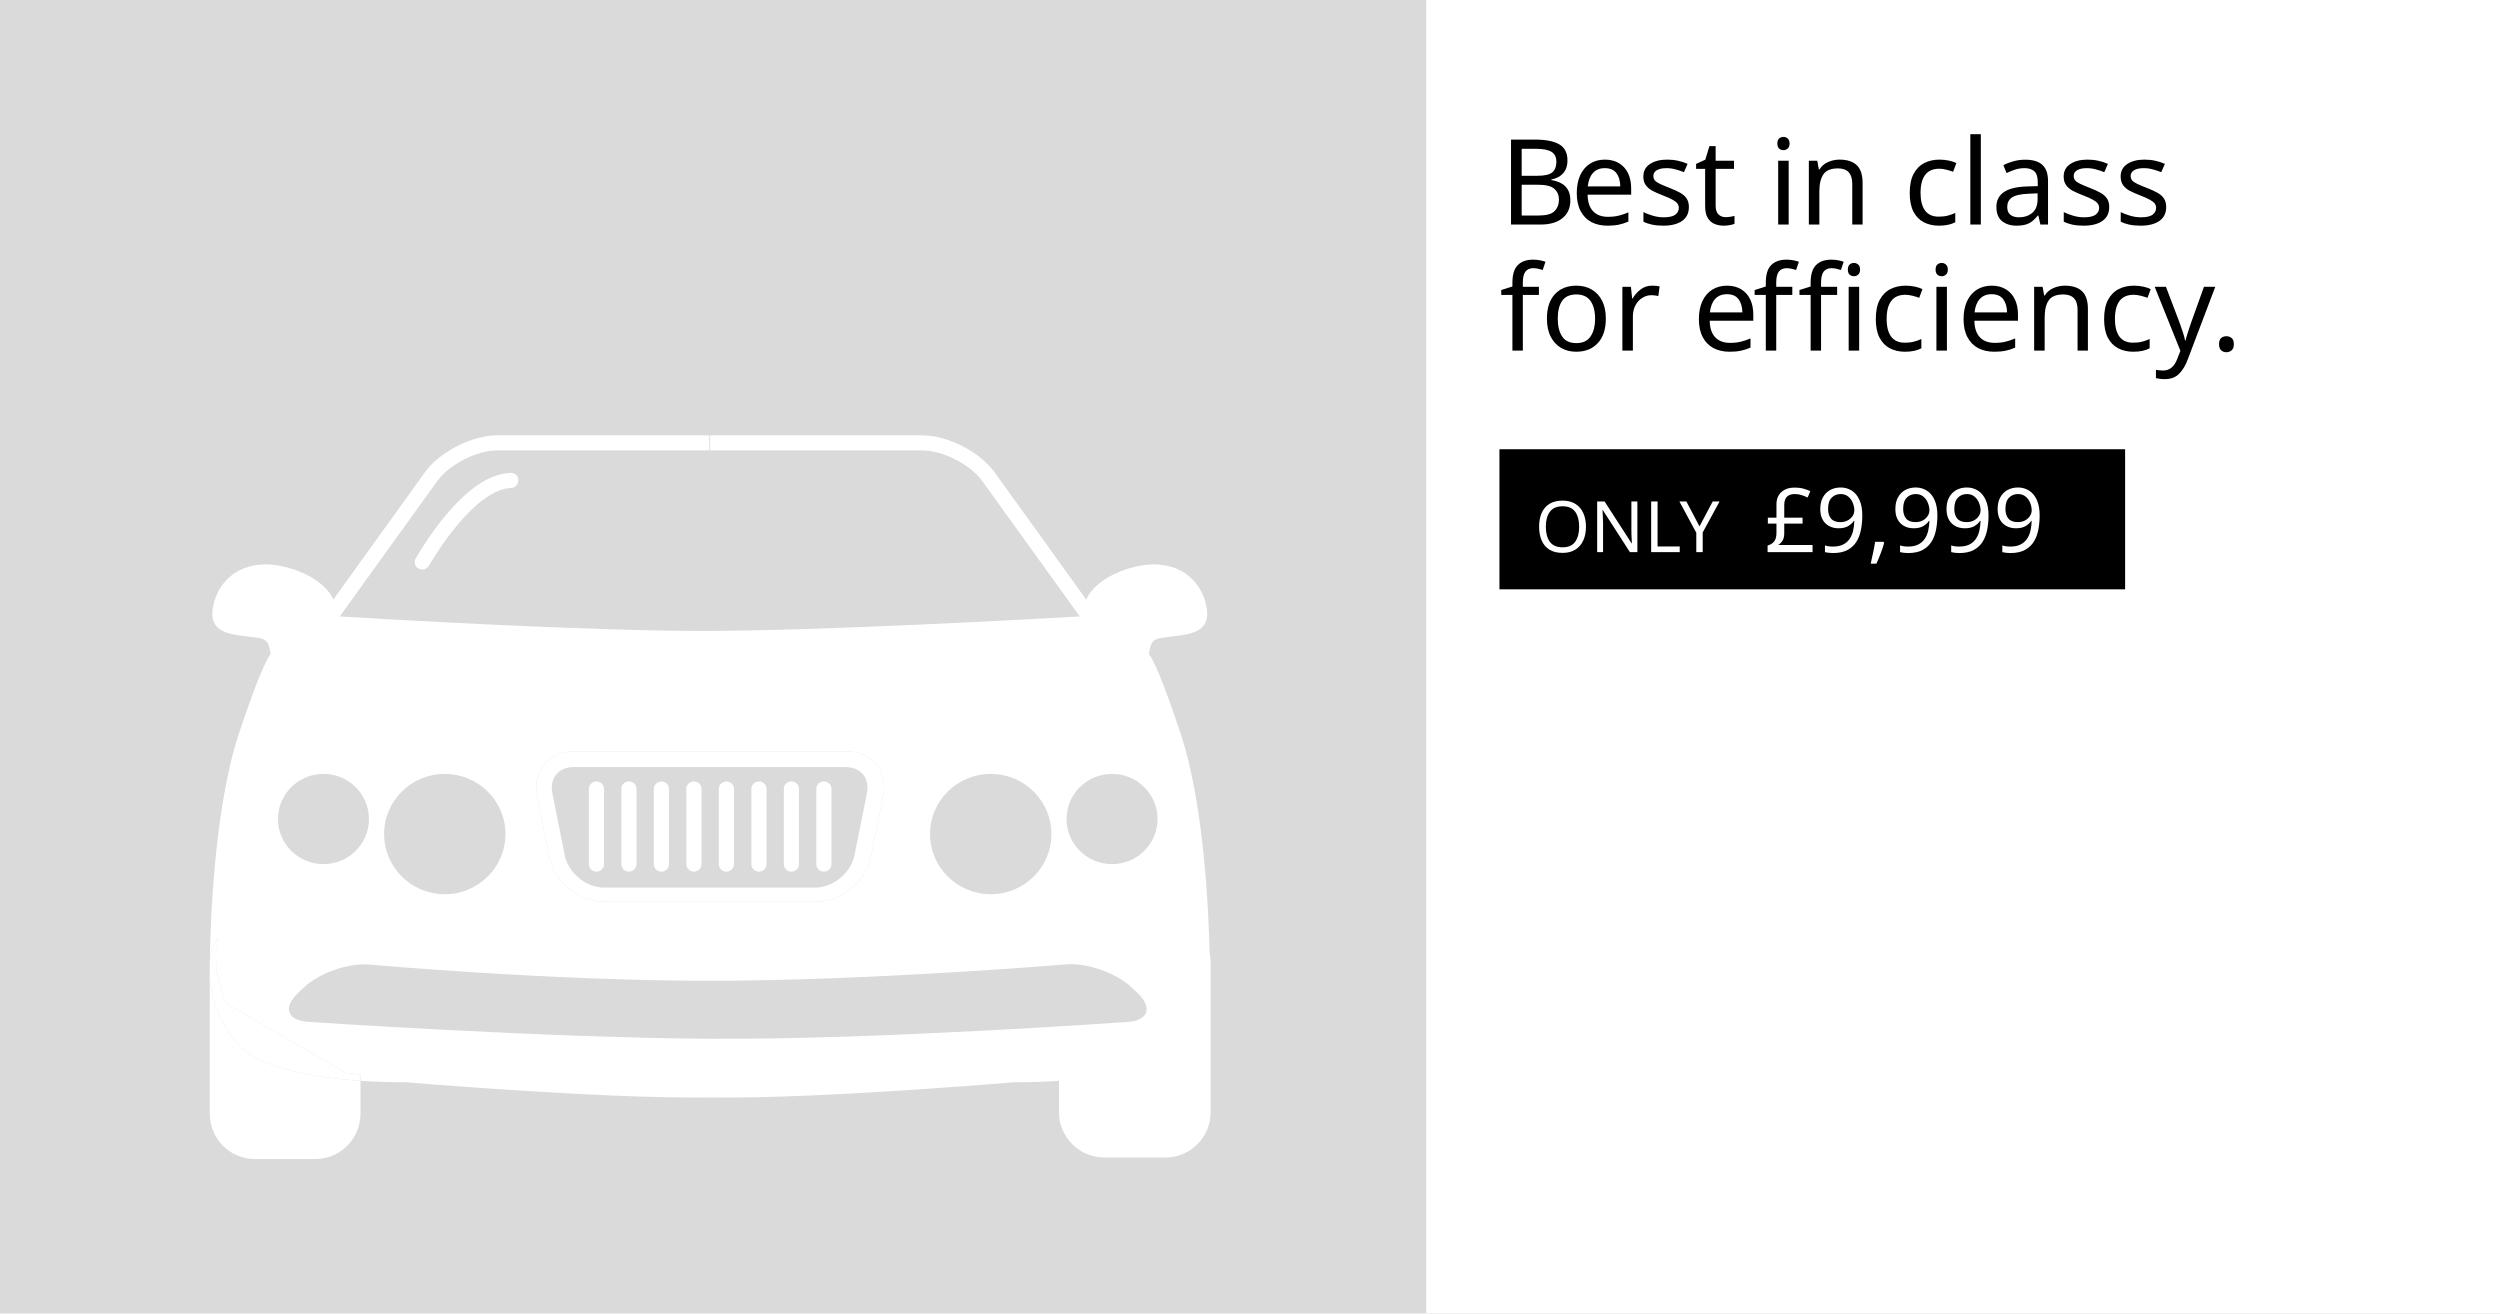
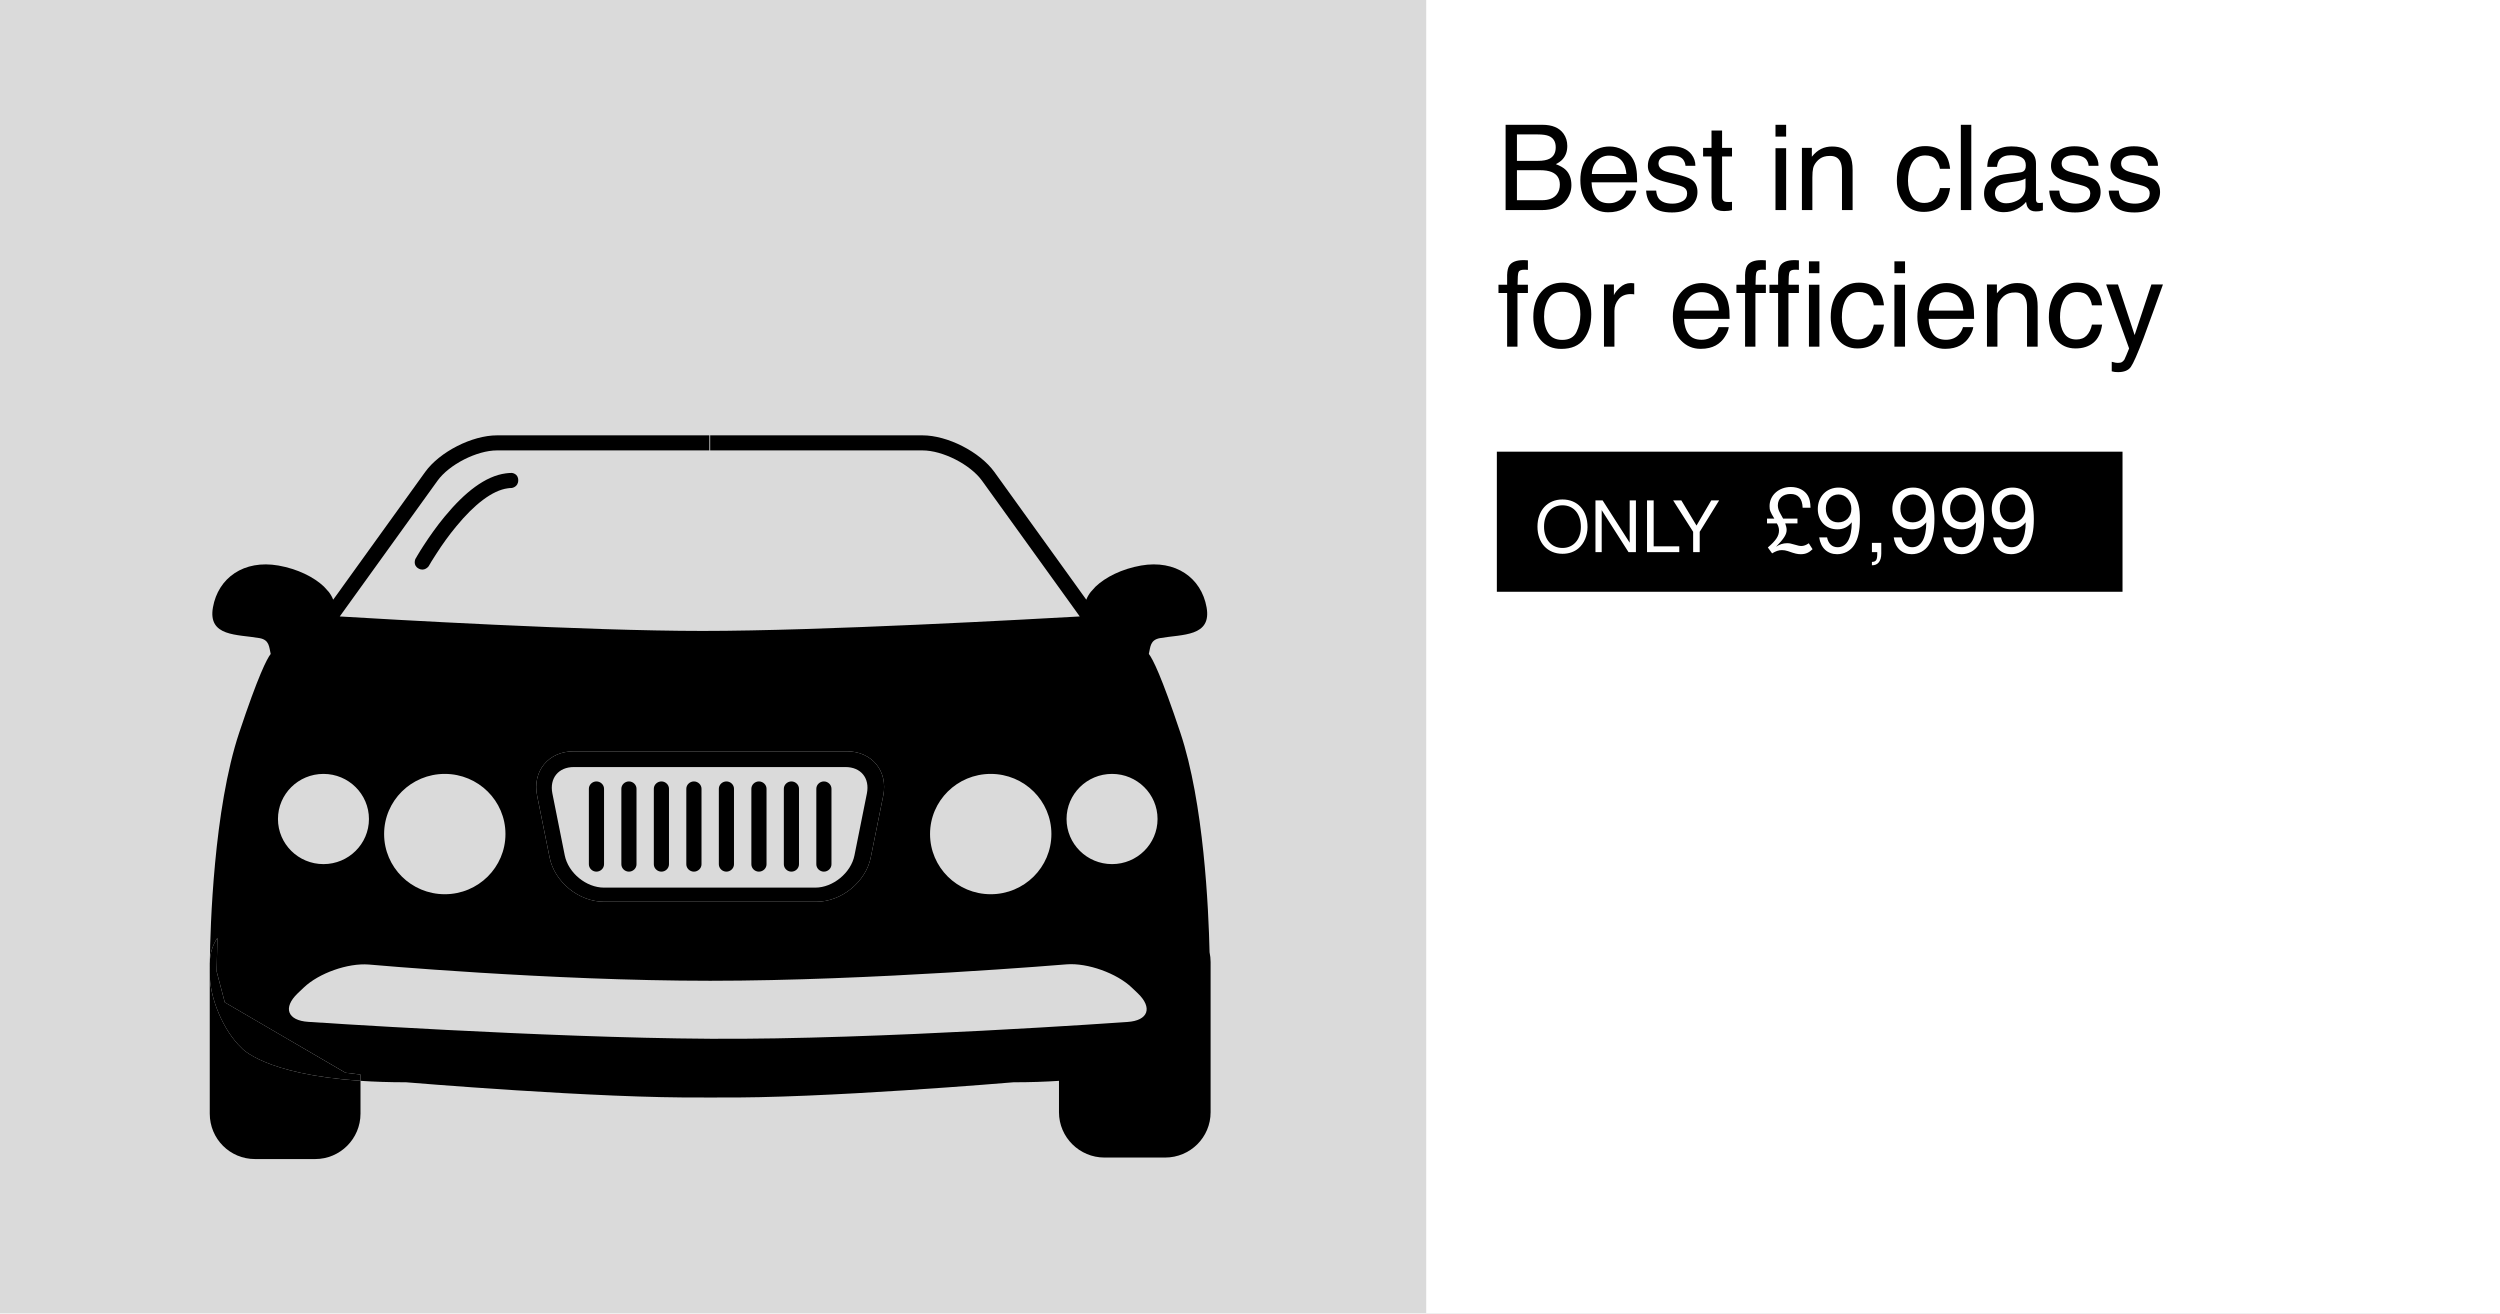
- <svg xmlns="http://www.w3.org/2000/svg" version="1.1" id="Ebene_1" x="0px" y="0px" width="476px" height="250px" viewBox="0 0 476 250" enable-background="new 0 0 476 250" xml:space="preserve">
-   <rect fill="#FFFFFF" width="476" height="250" />
-   <rect fill="#DADADA" width="271.553" height="250" />
-   <text transform="matrix(1 0 0 1 285.4941 42.7505)">
-     <tspan x="0" y="0" font-family="'CircularAir-Bold'" font-size="22.641">B</tspan>
-     <tspan x="13.471" y="0" font-family="'CircularAir-Bold'" font-size="22.641">est in class</tspan>
-     <tspan x="0" y="24" font-family="'CircularAir-Bold'" font-size="22.641">for e</tspan>
-     <tspan x="48.248" y="24" font-family="'CircularAir-Bold'" font-size="22.641">f</tspan>
-     <tspan x="56.783" y="24" font-family="'CircularAir-Bold'" font-size="22.641">ficiency.</tspan>
-   </text>
-   <rect x="285.494" y="85.536" width="119.128" height="26.673" />
-   <text transform="matrix(1 0 0 1 292.2178 105.1299)">
-     <tspan x="0" y="0" fill="#FFFFFF" font-family="'CircularAir-Bold'" font-size="13.531">ONLY </tspan>
-     <tspan x="43.785" y="0" fill="#FFFFFF" font-family="'CircularAir-Bold'" font-size="17.02">£9,999</tspan>
-   </text>
-   <path fill="#FFFFFF" d="M138.309,165.961c0.774,0,1.442-0.628,1.442-1.404v-14.379c0-0.745-0.637-1.394-1.442-1.394  c-0.774,0-1.442,0.628-1.442,1.394v14.379C136.867,165.312,137.513,165.961,138.309,165.961z" />
-   <path fill="#FFFFFF" d="M132.125,165.961c0.766,0,1.443-0.628,1.443-1.404v-14.379c0-0.745-0.648-1.394-1.443-1.394  c-0.775,0-1.451,0.628-1.451,1.394v14.379C130.674,165.312,131.32,165.961,132.125,165.961z" />
-   <path fill="#FFFFFF" d="M125.941,165.961c0.767,0,1.434-0.628,1.434-1.404v-14.379c0-0.745-0.648-1.394-1.434-1.394  s-1.453,0.628-1.453,1.394v14.379C124.488,165.312,125.138,165.961,125.941,165.961z" />
-   <path fill="#FFFFFF" d="M119.748,165.961c0.775,0,1.443-0.628,1.443-1.404v-14.379c0-0.745-0.647-1.394-1.443-1.394  c-0.774,0-1.441,0.628-1.441,1.394v14.379C118.307,165.312,118.953,165.961,119.748,165.961z" />
-   <path fill="#FFFFFF" d="M113.555,165.961c0.785,0,1.453-0.628,1.453-1.404v-14.379c0-0.745-0.648-1.394-1.453-1.394  c-0.766,0-1.434,0.628-1.434,1.394v14.379C112.121,165.312,112.77,165.961,113.555,165.961z" />
-   <path fill="#FFFFFF" d="M156.87,165.961c0.775,0,1.442-0.628,1.442-1.404v-14.379c0-0.745-0.646-1.394-1.442-1.394  c-0.774,0-1.442,0.628-1.442,1.394v14.379C155.427,165.312,156.075,165.961,156.87,165.961z" />
-   <path fill="#FFFFFF" d="M144.494,165.961c0.785,0,1.453-0.628,1.453-1.404v-14.379c0-0.745-0.649-1.394-1.453-1.394  c-0.766,0-1.434,0.628-1.434,1.394v14.379C143.06,165.312,143.698,165.961,144.494,165.961z" />
-   <path fill="#FFFFFF" d="M150.687,165.961c0.774,0,1.442-0.628,1.442-1.404v-14.379c0-0.745-0.648-1.394-1.442-1.394  c-0.776,0-1.444,0.628-1.444,1.394v14.379C149.243,165.312,149.891,165.961,150.687,165.961z" />
-   <path fill="#FFFFFF" d="M104.643,163.251c0.941,4.692,5.574,8.441,10.344,8.441h40.46c4.771,0,9.403-3.778,10.346-8.441  l2.376-11.759c0.942-4.7-2.17-8.441-6.94-8.441h-52.023c-4.76,0-7.881,3.771-6.938,8.441L104.643,163.251z M109.256,146.046h51.716  c2.945,0,4.663,2.11,4.085,5.024l-2.366,11.79c-0.657,3.327-4.094,6.144-7.461,6.144h-40.222c-3.396,0-6.803-2.788-7.48-6.144  l-2.355-11.79C104.593,148.175,106.331,146.046,109.256,146.046z" />
-   <path fill="#FFFFFF" d="M96.318,90.126c-3.888,0.511-7.795,3.553-11.681,8.266c-1.452,1.766-2.788,3.641-4.004,5.516  c-0.433,0.657-0.806,1.266-1.13,1.815c-0.205,0.334-0.344,0.579-0.412,0.707c0,0-0.54,1.187,0.6,1.816  c1.139,0.646,1.924-0.433,1.924-0.433c0.254-0.462,0.756-1.295,1.452-2.355c1.148-1.797,2.434-3.583,3.809-5.242  c3.455-4.201,6.871-6.851,9.814-7.244c0.257-0.038,0.502-0.06,0.747-0.06c0,0,1.236-0.155,1.236-1.472  c0-1.314-1.236-1.394-1.236-1.394C97.064,90.047,96.69,90.076,96.318,90.126z" />
-   <path fill="#FFFFFF" d="M39.938,185.14v-0.441C39.937,184.978,39.938,185.14,39.938,185.14z" />
-   <path fill="#FFFFFF" d="M39.938,183.393v1.306c0-0.322,0.003-0.808,0.011-1.459C39.947,183.291,39.938,183.34,39.938,183.393z" />
-   <g>
-     <path fill="#FFFFFF" d="M230.301,181.312c-0.188-8.333-1.09-28.445-5.576-41.844c-3.592-10.768-5.251-14.026-5.987-14.958   c0.314-1.298,0.216-2.681,2.141-3.015c4.239-0.746,9.854-0.235,8.854-5.859c-1.001-5.625-5.899-9.1-12.466-7.961   c-3.672,0.648-6.773,2.208-8.678,4.024l-0.923,1.021c-0.372,0.481-0.647,0.973-0.834,1.462l-0.893-1.236l-0.982-1.374   L189.331,89.87c-2.777-3.848-8.933-6.979-13.684-6.979h-40.43v2.866h40.43c3.829,0,9.109,2.679,11.337,5.781l17.503,24.303   l1.098,1.532c-9.029,0.511-49.401,2.757-71.79,2.757c-22.419,0-60.681-2.246-69.104-2.757l1.1-1.532l17.503-24.303   c2.228-3.103,7.508-5.781,11.335-5.781h40.433v-2.866H94.629c-4.749,0-10.913,3.131-13.682,6.979L65.32,111.573l-0.981,1.374   l-0.903,1.236c-0.176-0.489-0.46-0.98-0.822-1.462l-0.924-1.021c-1.904-1.816-5.016-3.376-8.688-4.024   c-6.566-1.139-11.455,2.336-12.456,7.961c-1.001,5.624,4.612,5.113,8.854,5.859c1.925,0.334,1.826,1.717,2.142,3.015   c-0.737,0.932-2.396,4.19-5.988,14.958c-4.879,14.591-5.521,37.135-5.604,43.771c0.03-1.725,0.547-3.321,1.442-4.665l-0.137,6.41   l1.549,5.869l22.97,13.397l2.866,0.344v1.195c2.6,0.176,5.482,0.276,8.676,0.276c0,0,36.967,3.113,56.695,2.887v0.02h2.513v-0.02   c19.649,0.256,56.439-2.887,56.439-2.887c3.189,0,6.065-0.097,8.667-0.273v5.978c0,4.76,3.896,8.627,8.668,8.627h11.543   c4.78,0,8.658-3.836,8.658-8.627v-28.592C230.499,182.538,230.429,181.912,230.301,181.312z M188.634,147.351   c6.38,0,11.553,5.124,11.553,11.445c0,6.341-5.173,11.465-11.553,11.465c-6.381,0-11.554-5.124-11.554-11.465   C177.081,152.475,182.253,147.351,188.634,147.351z M109.205,143.051h52.023c4.771,0,7.883,3.741,6.94,8.441l-2.376,11.759   c-0.942,4.663-5.574,8.441-10.346,8.441h-40.46c-4.77,0-9.402-3.749-10.344-8.441l-2.376-11.759   C101.324,146.821,104.445,143.051,109.205,143.051z M84.688,147.351c6.379,0,11.552,5.124,11.552,11.445   c0,6.341-5.173,11.465-11.552,11.465c-6.381,0-11.553-5.124-11.553-11.465C73.135,152.475,78.307,147.351,84.688,147.351z    M61.59,147.351c4.781,0,8.658,3.848,8.658,8.588c0,4.742-3.877,8.589-8.658,8.589c-4.789,0-8.666-3.847-8.666-8.589   C52.924,151.198,56.801,147.351,61.59,147.351z M214.654,194.583c0,0-47.674,3.407-79.437,3.199   c-31.762-0.195-76.512-3.219-76.512-3.219c-3.986-0.254-4.889-2.689-2.021-5.438l1.148-1.09c2.875-2.748,8.402-4.702,12.387-4.388   c0,0,34.433,3.093,64.998,3.093c30.556,0,67.914-3.132,67.914-3.132c3.947-0.294,9.502,1.689,12.359,4.427l1.148,1.09   C219.503,191.874,218.64,194.328,214.654,194.583z M211.73,164.527c-4.781,0-8.658-3.847-8.658-8.589   c0-4.74,3.877-8.588,8.658-8.588c4.79,0,8.668,3.848,8.668,8.588C220.398,160.681,216.52,164.527,211.73,164.527z" />
-     <path fill="#FFFFFF" d="M46.013,199.55c-3.444-3.21-6.193-9.657-6.075-14.41v26.896c0,4.81,3.848,8.647,8.607,8.647H60.02   c4.752,0,8.619-3.876,8.619-8.647v-6.245C50.257,204.551,46.013,199.55,46.013,199.55z" />
+ <svg xmlns="http://www.w3.org/2000/svg" width="476px" height="250px" viewBox="0 0 476 250" version="1.1">
+   <defs />
+   <g id="Page-1" stroke="none" stroke-width="1" fill="none" fill-rule="evenodd">
+     <g id="sample">
+       <rect id="Rectangle-path" fill="#FFFFFF" x="0" y="0" width="476" height="250" />
+       <rect id="Rectangle-path" fill="#DADADA" x="0" y="0" width="271.553" height="250" />
+       <rect id="Rectangle-path" fill="#000000" x="285" y="86" width="119.128" height="26.673" />
+       <g id="Group" transform="translate(292.2178, 89.1299)" font-family="Helvetica" fill="#FFFFFF" font-weight="normal">
+         <text id="ONLY" font-size="13.531">
+           <tspan x="0" y="16">ONLY</tspan>
+         </text>
+         <text id="£9,999" font-size="17.02">
+           <tspan x="43.785" y="16">£9,999</tspan>
+         </text>
+       </g>
+       <path d="M138.309,165.961 C139.083,165.961 139.751,165.333 139.751,164.557 L139.751,150.178 C139.751,149.433 139.114,148.784 138.309,148.784 C137.535,148.784 136.867,149.412 136.867,150.178 L136.867,164.557 C136.867,165.312 137.513,165.961 138.309,165.961 L138.309,165.961 Z" id="Shape" fill="#000000" />
+       <path d="M132.125,165.961 C132.891,165.961 133.568,165.333 133.568,164.557 L133.568,150.178 C133.568,149.433 132.92,148.784 132.125,148.784 C131.35,148.784 130.674,149.412 130.674,150.178 L130.674,164.557 C130.674,165.312 131.32,165.961 132.125,165.961 L132.125,165.961 Z" id="Shape" fill="#000000" />
+       <path d="M125.941,165.961 C126.708,165.961 127.375,165.333 127.375,164.557 L127.375,150.178 C127.375,149.433 126.727,148.784 125.941,148.784 C125.155,148.784 124.488,149.412 124.488,150.178 L124.488,164.557 C124.488,165.312 125.138,165.961 125.941,165.961 L125.941,165.961 Z" id="Shape" fill="#000000" />
+       <path d="M119.748,165.961 C120.523,165.961 121.191,165.333 121.191,164.557 L121.191,150.178 C121.191,149.433 120.544,148.784 119.748,148.784 C118.974,148.784 118.307,149.412 118.307,150.178 L118.307,164.557 C118.307,165.312 118.953,165.961 119.748,165.961 L119.748,165.961 Z" id="Shape" fill="#000000" />
+       <path d="M113.555,165.961 C114.34,165.961 115.008,165.333 115.008,164.557 L115.008,150.178 C115.008,149.433 114.36,148.784 113.555,148.784 C112.789,148.784 112.121,149.412 112.121,150.178 L112.121,164.557 C112.121,165.312 112.77,165.961 113.555,165.961 L113.555,165.961 Z" id="Shape" fill="#000000" />
+       <path d="M156.87,165.961 C157.645,165.961 158.312,165.333 158.312,164.557 L158.312,150.178 C158.312,149.433 157.666,148.784 156.87,148.784 C156.096,148.784 155.428,149.412 155.428,150.178 L155.428,164.557 C155.427,165.312 156.075,165.961 156.87,165.961 L156.87,165.961 Z" id="Shape" fill="#000000" />
+       <path d="M144.494,165.961 C145.279,165.961 145.947,165.333 145.947,164.557 L145.947,150.178 C145.947,149.433 145.298,148.784 144.494,148.784 C143.728,148.784 143.06,149.412 143.06,150.178 L143.06,164.557 C143.06,165.312 143.698,165.961 144.494,165.961 L144.494,165.961 Z" id="Shape" fill="#000000" />
+       <path d="M150.687,165.961 C151.461,165.961 152.129,165.333 152.129,164.557 L152.129,150.178 C152.129,149.433 151.481,148.784 150.687,148.784 C149.911,148.784 149.243,149.412 149.243,150.178 L149.243,164.557 C149.243,165.312 149.891,165.961 150.687,165.961 L150.687,165.961 Z" id="Shape" fill="#000000" />
+       <path d="M104.643,163.251 C105.584,167.943 110.217,171.692 114.987,171.692 L155.447,171.692 C160.218,171.692 164.85,167.914 165.793,163.251 L168.169,151.492 C169.111,146.792 165.999,143.051 161.229,143.051 L109.206,143.051 C104.446,143.051 101.325,146.822 102.268,151.492 L104.643,163.251 L104.643,163.251 Z M109.256,146.046 L160.972,146.046 C163.917,146.046 165.635,148.156 165.057,151.07 L162.691,162.86 C162.034,166.187 158.597,169.004 155.23,169.004 L115.008,169.004 C111.612,169.004 108.205,166.216 107.528,162.86 L105.173,151.07 C104.593,148.175 106.331,146.046 109.256,146.046 L109.256,146.046 Z" id="Shape" fill="#000000" />
+       <path d="M96.318,90.126 C92.43,90.637 88.523,93.679 84.637,98.392 C83.185,100.158 81.849,102.033 80.633,103.908 C80.2,104.565 79.827,105.174 79.503,105.723 C79.298,106.057 79.159,106.302 79.091,106.43 C79.091,106.43 78.551,107.617 79.691,108.246 C80.83,108.892 81.615,107.813 81.615,107.813 C81.869,107.351 82.371,106.518 83.067,105.458 C84.215,103.661 85.501,101.875 86.876,100.216 C90.331,96.015 93.747,93.365 96.69,92.972 C96.947,92.934 97.192,92.912 97.437,92.912 C97.437,92.912 98.673,92.757 98.673,91.44 C98.673,90.126 97.437,90.046 97.437,90.046 C97.064,90.047 96.69,90.076 96.318,90.126 L96.318,90.126 Z" id="Shape" fill="#000000" />
+       <path d="M39.938,185.14 L39.938,184.699 C39.937,184.978 39.938,185.14 39.938,185.14 L39.938,185.14 Z" id="Shape" fill="#000000" />
+       <path d="M39.938,183.393 L39.938,184.699 C39.938,184.377 39.941,183.891 39.949,183.24 C39.947,183.291 39.938,183.34 39.938,183.393 L39.938,183.393 Z" id="Shape" fill="#000000" />
+       <g id="Group" transform="translate(39, 82)" fill="#000000">
+         <path d="M191.301,99.312 C191.113,90.979 190.211,70.867 185.725,57.468 C182.133,46.7 180.474,43.442 179.738,42.51 C180.052,41.212 179.954,39.829 181.879,39.495 C186.118,38.749 191.733,39.26 190.733,33.636 C189.732,28.011 184.834,24.536 178.267,25.675 C174.595,26.323 171.494,27.883 169.589,29.699 L168.666,30.72 C168.294,31.201 168.019,31.693 167.832,32.182 L166.939,30.946 L165.957,29.572 L150.331,7.87 C147.554,4.022 141.398,0.891 136.647,0.891 L96.217,0.891 L96.217,3.757 L136.647,3.757 C140.476,3.757 145.756,6.436 147.984,9.538 L165.487,33.841 L166.585,35.373 C157.556,35.884 117.184,38.13 94.795,38.13 C72.376,38.13 34.114,35.884 25.691,35.373 L26.791,33.841 L44.294,9.538 C46.522,6.435 51.802,3.757 55.629,3.757 L96.062,3.757 L96.062,0.891 L55.629,0.891 C50.88,0.891 44.716,4.022 41.947,7.87 L26.32,29.573 L25.339,30.947 L24.436,32.183 C24.26,31.694 23.976,31.203 23.614,30.721 L22.69,29.7 C20.786,27.884 17.674,26.324 14.002,25.676 C7.436,24.537 2.547,28.012 1.546,33.637 C0.545,39.261 6.158,38.75 10.4,39.496 C12.325,39.83 12.226,41.213 12.542,42.511 C11.805,43.443 10.146,46.701 6.554,57.469 C1.675,72.06 1.033,94.604 0.95,101.24 C0.98,99.515 1.497,97.919 2.392,96.575 L2.255,102.985 L3.804,108.854 L26.774,122.251 L29.64,122.595 L29.64,123.79 C32.24,123.966 35.122,124.066 38.316,124.066 C38.316,124.066 75.283,127.179 95.011,126.953 L95.011,126.973 L97.524,126.973 L97.524,126.953 C117.173,127.209 153.963,124.066 153.963,124.066 C157.152,124.066 160.028,123.969 162.63,123.793 L162.63,129.771 C162.63,134.531 166.526,138.398 171.298,138.398 L182.841,138.398 C187.621,138.398 191.499,134.562 191.499,129.771 L191.499,101.179 C191.499,100.538 191.429,99.912 191.301,99.312 L191.301,99.312 Z M149.634,65.351 C156.014,65.351 161.187,70.475 161.187,76.796 C161.187,83.137 156.014,88.261 149.634,88.261 C143.253,88.261 138.08,83.137 138.08,76.796 C138.081,70.475 143.253,65.351 149.634,65.351 L149.634,65.351 Z M70.205,61.051 L122.228,61.051 C126.999,61.051 130.111,64.792 129.168,69.492 L126.792,81.251 C125.85,85.914 121.218,89.692 116.446,89.692 L75.986,89.692 C71.216,89.692 66.584,85.943 65.642,81.251 L63.266,69.492 C62.324,64.821 65.445,61.051 70.205,61.051 L70.205,61.051 Z M45.688,65.351 C52.067,65.351 57.24,70.475 57.24,76.796 C57.24,83.137 52.067,88.261 45.688,88.261 C39.307,88.261 34.135,83.137 34.135,76.796 C34.135,70.475 39.307,65.351 45.688,65.351 L45.688,65.351 Z M22.59,65.351 C27.371,65.351 31.248,69.199 31.248,73.939 C31.248,78.681 27.371,82.528 22.59,82.528 C17.801,82.528 13.924,78.681 13.924,73.939 C13.924,69.198 17.801,65.351 22.59,65.351 L22.59,65.351 Z M175.654,112.583 C175.654,112.583 127.98,115.99 96.217,115.782 C64.455,115.587 19.705,112.563 19.705,112.563 C15.719,112.309 14.816,109.874 17.684,107.125 L18.832,106.035 C21.707,103.287 27.234,101.333 31.219,101.647 C31.219,101.647 65.652,104.74 96.217,104.74 C126.773,104.74 164.131,101.608 164.131,101.608 C168.078,101.314 173.633,103.297 176.49,106.035 L177.638,107.125 C180.503,109.874 179.64,112.328 175.654,112.583 L175.654,112.583 Z M172.73,82.527 C167.949,82.527 164.072,78.68 164.072,73.938 C164.072,69.198 167.949,65.35 172.73,65.35 C177.52,65.35 181.398,69.198 181.398,73.938 C181.398,78.681 177.52,82.527 172.73,82.527 L172.73,82.527 Z" id="Shape" />
+         <path d="M7.013,117.55 C3.569,114.34 0.82,107.893 0.938,103.14 L0.938,130.036 C0.938,134.846 4.786,138.683 9.545,138.683 L21.02,138.683 C25.772,138.683 29.639,134.807 29.639,130.036 L29.639,123.791 C11.257,122.551 7.013,117.55 7.013,117.55 L7.013,117.55 Z" id="Shape" />
+       </g>
+       <path d="M65.772,204.251 L42.802,190.854 L41.253,184.985 L41.39,178.575 C40.494,179.919 39.978,181.515 39.948,183.24 C39.94,183.891 39.937,184.377 39.937,184.699 L39.937,185.14 C39.819,189.893 42.568,196.34 46.012,199.55 C46.012,199.55 50.256,204.551 68.638,205.79 L68.638,204.595 L65.772,204.251 L65.772,204.251 Z" id="Shape" fill="#000000" />
+     </g>
+     <path d="M292.827,30.625 C293.756,30.625 294.478,30.496 294.994,30.238 C295.805,29.833 296.21,29.103 296.21,28.049 C296.21,26.988 295.779,26.273 294.917,25.904 C294.43,25.698 293.708,25.595 292.75,25.595 L288.825,25.595 L288.825,30.625 L292.827,30.625 Z M293.568,38.121 C294.917,38.121 295.878,37.73 296.453,36.949 C296.815,36.455 296.995,35.858 296.995,35.158 C296.995,33.979 296.468,33.175 295.414,32.748 C294.854,32.519 294.113,32.405 293.192,32.405 L288.825,32.405 L288.825,38.121 L293.568,38.121 Z M286.669,23.76 L293.645,23.76 C295.547,23.76 296.899,24.327 297.703,25.462 C298.174,26.133 298.41,26.907 298.41,27.784 C298.41,28.808 298.119,29.648 297.537,30.304 C297.235,30.651 296.8,30.968 296.232,31.255 C297.065,31.572 297.688,31.93 298.101,32.328 C298.83,33.035 299.195,34.012 299.195,35.257 C299.195,36.304 298.867,37.251 298.211,38.098 C297.231,39.366 295.672,40 293.535,40 L286.669,40 L286.669,23.76 Z M308.935,28.486 C309.723,28.88 310.324,29.391 310.737,30.017 C311.135,30.614 311.4,31.31 311.533,32.106 C311.651,32.652 311.71,33.522 311.71,34.716 L303.031,34.716 C303.068,35.917 303.352,36.881 303.883,37.607 C304.413,38.332 305.235,38.695 306.348,38.695 C307.387,38.695 308.216,38.353 308.835,37.667 C309.189,37.269 309.44,36.809 309.587,36.285 L311.544,36.285 C311.492,36.72 311.321,37.205 311.03,37.739 C310.739,38.274 310.413,38.71 310.051,39.049 C309.447,39.639 308.699,40.037 307.807,40.243 C307.328,40.361 306.786,40.42 306.182,40.42 C304.708,40.42 303.459,39.884 302.434,38.812 C301.41,37.739 300.898,36.237 300.898,34.306 C300.898,32.405 301.414,30.861 302.445,29.674 C303.477,28.488 304.826,27.894 306.492,27.894 C307.332,27.894 308.146,28.092 308.935,28.486 L308.935,28.486 Z M309.665,33.135 C309.583,32.272 309.396,31.583 309.101,31.067 C308.555,30.109 307.645,29.63 306.37,29.63 C305.456,29.63 304.69,29.96 304.071,30.62 C303.451,31.279 303.123,32.118 303.087,33.135 L309.665,33.135 Z M315.336,36.285 C315.395,36.949 315.561,37.457 315.833,37.811 C316.335,38.452 317.204,38.773 318.442,38.773 C319.18,38.773 319.828,38.613 320.388,38.292 C320.948,37.971 321.228,37.476 321.228,36.805 C321.228,36.296 321.004,35.91 320.554,35.644 C320.267,35.482 319.699,35.294 318.852,35.08 L317.271,34.682 C316.261,34.432 315.517,34.152 315.037,33.842 C314.182,33.304 313.755,32.56 313.755,31.609 C313.755,30.489 314.159,29.582 314.966,28.889 C315.773,28.197 316.858,27.85 318.221,27.85 C320.005,27.85 321.291,28.373 322.08,29.42 C322.574,30.083 322.813,30.798 322.798,31.565 L320.919,31.565 C320.882,31.115 320.724,30.706 320.444,30.338 C319.987,29.814 319.194,29.553 318.067,29.553 C317.315,29.553 316.745,29.696 316.359,29.984 C315.972,30.271 315.778,30.651 315.778,31.123 C315.778,31.638 316.032,32.051 316.541,32.361 C316.836,32.545 317.271,32.707 317.846,32.847 L319.161,33.168 C320.591,33.514 321.549,33.85 322.035,34.174 C322.809,34.682 323.196,35.482 323.196,36.573 C323.196,37.627 322.796,38.537 321.997,39.304 C321.197,40.07 319.979,40.453 318.343,40.453 C316.582,40.453 315.334,40.053 314.601,39.254 C313.867,38.454 313.475,37.465 313.423,36.285 L315.336,36.285 Z M325.872,24.854 L327.884,24.854 L327.884,28.16 L329.774,28.16 L329.774,29.785 L327.884,29.785 L327.884,37.513 C327.884,37.925 328.024,38.202 328.304,38.342 C328.459,38.423 328.717,38.463 329.078,38.463 C329.174,38.463 329.277,38.461 329.387,38.458 C329.498,38.454 329.627,38.445 329.774,38.43 L329.774,40 C329.546,40.066 329.308,40.114 329.061,40.144 C328.814,40.173 328.547,40.188 328.26,40.188 C327.331,40.188 326.701,39.95 326.369,39.475 C326.038,38.999 325.872,38.382 325.872,37.623 L325.872,29.785 L324.269,29.785 L324.269,28.16 L325.872,28.16 L325.872,24.854 Z M338.055,28.215 L340.078,28.215 L340.078,40 L338.055,40 L338.055,28.215 Z M338.055,23.76 L340.078,23.76 L340.078,26.015 L338.055,26.015 L338.055,23.76 Z M343.085,28.16 L344.975,28.16 L344.975,29.84 C345.536,29.147 346.129,28.65 346.755,28.348 C347.382,28.045 348.078,27.894 348.845,27.894 C350.525,27.894 351.66,28.48 352.25,29.652 C352.574,30.293 352.736,31.211 352.736,32.405 L352.736,40 L350.713,40 L350.713,32.538 C350.713,31.815 350.606,31.233 350.393,30.791 C350.039,30.054 349.398,29.685 348.469,29.685 C347.997,29.685 347.61,29.733 347.308,29.829 C346.763,29.991 346.284,30.315 345.871,30.802 C345.539,31.193 345.324,31.596 345.224,32.012 C345.125,32.429 345.075,33.024 345.075,33.798 L345.075,40 L343.085,40 L343.085,28.16 Z M369.789,28.79 C370.626,29.438 371.129,30.555 371.298,32.14 L369.364,32.14 C369.246,31.41 368.977,30.804 368.556,30.321 C368.136,29.838 367.462,29.597 366.533,29.597 C365.266,29.597 364.359,30.216 363.814,31.454 C363.46,32.258 363.283,33.249 363.283,34.428 C363.283,35.615 363.534,36.613 364.035,37.424 C364.536,38.235 365.325,38.64 366.401,38.64 C367.226,38.64 367.88,38.388 368.363,37.883 C368.846,37.378 369.179,36.687 369.364,35.81 L371.298,35.81 C371.077,37.38 370.524,38.528 369.64,39.254 C368.755,39.98 367.624,40.343 366.246,40.343 C364.698,40.343 363.464,39.777 362.542,38.646 C361.621,37.514 361.16,36.101 361.16,34.406 C361.16,32.328 361.665,30.71 362.675,29.553 C363.685,28.396 364.971,27.817 366.533,27.817 C367.867,27.817 368.953,28.141 369.789,28.79 L369.789,28.79 Z M373.343,23.76 L375.333,23.76 L375.333,40 L373.343,40 L373.343,23.76 Z M380.474,38.209 C380.894,38.541 381.392,38.707 381.967,38.707 C382.667,38.707 383.345,38.544 384.001,38.22 C385.106,37.682 385.659,36.801 385.659,35.578 L385.659,33.975 C385.416,34.13 385.103,34.259 384.719,34.362 C384.336,34.465 383.96,34.539 383.592,34.583 L382.387,34.738 C381.664,34.833 381.123,34.985 380.762,35.191 C380.15,35.537 379.844,36.09 379.844,36.849 C379.844,37.424 380.054,37.877 380.474,38.209 L380.474,38.209 Z M384.664,32.825 C385.121,32.766 385.427,32.574 385.582,32.25 C385.67,32.073 385.714,31.819 385.714,31.487 C385.714,30.809 385.473,30.317 384.99,30.011 C384.508,29.706 383.817,29.553 382.917,29.553 C381.878,29.553 381.141,29.833 380.706,30.393 C380.463,30.702 380.305,31.163 380.231,31.775 L378.374,31.775 C378.411,30.315 378.884,29.3 379.794,28.729 C380.705,28.158 381.76,27.872 382.962,27.872 C384.355,27.872 385.486,28.138 386.356,28.668 C387.218,29.199 387.649,30.024 387.649,31.145 L387.649,37.966 C387.649,38.172 387.691,38.338 387.776,38.463 C387.861,38.589 388.04,38.651 388.312,38.651 C388.401,38.651 388.5,38.646 388.611,38.635 C388.721,38.624 388.839,38.607 388.965,38.585 L388.965,40.055 C388.655,40.144 388.419,40.199 388.257,40.221 C388.095,40.243 387.874,40.254 387.594,40.254 C386.908,40.254 386.411,40.011 386.101,39.525 C385.939,39.267 385.825,38.902 385.759,38.43 C385.353,38.961 384.771,39.421 384.012,39.812 C383.253,40.203 382.416,40.398 381.502,40.398 C380.404,40.398 379.507,40.064 378.81,39.397 C378.114,38.73 377.766,37.896 377.766,36.893 C377.766,35.795 378.108,34.944 378.794,34.34 C379.479,33.735 380.378,33.363 381.491,33.223 L384.664,32.825 Z M392.093,36.285 C392.152,36.949 392.318,37.457 392.591,37.811 C393.092,38.452 393.962,38.773 395.2,38.773 C395.937,38.773 396.586,38.613 397.146,38.292 C397.706,37.971 397.986,37.476 397.986,36.805 C397.986,36.296 397.761,35.91 397.312,35.644 C397.024,35.482 396.457,35.294 395.609,35.08 L394.028,34.682 C393.018,34.432 392.274,34.152 391.795,33.842 C390.94,33.304 390.512,32.56 390.512,31.609 C390.512,30.489 390.916,29.582 391.723,28.889 C392.53,28.197 393.615,27.85 394.979,27.85 C396.762,27.85 398.049,28.373 398.837,29.42 C399.331,30.083 399.57,30.798 399.556,31.565 L397.676,31.565 C397.639,31.115 397.481,30.706 397.201,30.338 C396.744,29.814 395.952,29.553 394.824,29.553 C394.072,29.553 393.503,29.696 393.116,29.984 C392.729,30.271 392.536,30.651 392.536,31.123 C392.536,31.638 392.79,32.051 393.298,32.361 C393.593,32.545 394.028,32.707 394.603,32.847 L395.919,33.168 C397.348,33.514 398.306,33.85 398.793,34.174 C399.567,34.682 399.954,35.482 399.954,36.573 C399.954,37.627 399.554,38.537 398.754,39.304 C397.955,40.07 396.737,40.453 395.1,40.453 C393.339,40.453 392.092,40.053 391.358,39.254 C390.625,38.454 390.232,37.465 390.181,36.285 L392.093,36.285 Z M403.414,36.285 C403.473,36.949 403.639,37.457 403.912,37.811 C404.413,38.452 405.282,38.773 406.521,38.773 C407.258,38.773 407.906,38.613 408.466,38.292 C409.027,37.971 409.307,37.476 409.307,36.805 C409.307,36.296 409.082,35.91 408.632,35.644 C408.345,35.482 407.777,35.294 406.93,35.08 L405.349,34.682 C404.339,34.432 403.595,34.152 403.116,33.842 C402.261,33.304 401.833,32.56 401.833,31.609 C401.833,30.489 402.237,29.582 403.044,28.889 C403.851,28.197 404.936,27.85 406.3,27.85 C408.083,27.85 409.369,28.373 410.158,29.42 C410.652,30.083 410.891,30.798 410.876,31.565 L408.997,31.565 C408.96,31.115 408.802,30.706 408.522,30.338 C408.065,29.814 407.272,29.553 406.145,29.553 C405.393,29.553 404.824,29.696 404.437,29.984 C404.05,30.271 403.856,30.651 403.856,31.123 C403.856,31.638 404.111,32.051 404.619,32.361 C404.914,32.545 405.349,32.707 405.924,32.847 L407.239,33.168 C408.669,33.514 409.627,33.85 410.114,34.174 C410.888,34.682 411.274,35.482 411.274,36.573 C411.274,37.627 410.875,38.537 410.075,39.304 C409.275,40.07 408.057,40.453 406.421,40.453 C404.66,40.453 403.412,40.053 402.679,39.254 C401.946,38.454 401.553,37.465 401.502,36.285 L403.414,36.285 Z M287.388,50.545 C287.852,49.867 288.748,49.527 290.074,49.527 C290.2,49.527 290.329,49.531 290.461,49.539 C290.594,49.546 290.745,49.557 290.915,49.572 L290.915,51.385 C290.708,51.37 290.559,51.361 290.467,51.357 C290.375,51.353 290.288,51.352 290.207,51.352 C289.603,51.352 289.242,51.508 289.124,51.821 C289.006,52.135 288.947,52.933 288.947,54.215 L290.915,54.215 L290.915,55.785 L288.925,55.785 L288.925,66 L286.957,66 L286.957,55.785 L285.31,55.785 L285.31,54.215 L286.957,54.215 L286.957,52.358 C286.986,51.532 287.13,50.928 287.388,50.545 L287.388,50.545 Z M300.162,63.22 C300.653,62.221 300.898,61.11 300.898,59.886 C300.898,58.781 300.721,57.882 300.367,57.189 C299.807,56.098 298.841,55.553 297.47,55.553 C296.254,55.553 295.37,56.017 294.817,56.946 C294.264,57.874 293.988,58.995 293.988,60.306 C293.988,61.567 294.264,62.617 294.817,63.457 C295.37,64.297 296.247,64.718 297.448,64.718 C298.768,64.718 299.672,64.218 300.162,63.22 L300.162,63.22 Z M301.395,55.343 C302.449,56.36 302.976,57.856 302.976,59.831 C302.976,61.74 302.512,63.317 301.583,64.563 C300.654,65.808 299.214,66.431 297.26,66.431 C295.632,66.431 294.338,65.88 293.38,64.778 C292.422,63.677 291.943,62.197 291.943,60.34 C291.943,58.35 292.448,56.765 293.457,55.586 C294.467,54.407 295.823,53.817 297.526,53.817 C299.051,53.817 300.341,54.326 301.395,55.343 L301.395,55.343 Z M305.397,54.16 L307.288,54.16 L307.288,56.205 C307.442,55.807 307.822,55.322 308.426,54.751 C309.031,54.18 309.727,53.894 310.516,53.894 C310.553,53.894 310.615,53.898 310.704,53.905 C310.792,53.913 310.943,53.928 311.157,53.95 L311.157,56.05 C311.039,56.028 310.93,56.013 310.831,56.006 C310.731,55.999 310.623,55.995 310.505,55.995 C309.502,55.995 308.732,56.317 308.194,56.962 C307.656,57.607 307.387,58.35 307.387,59.19 L307.387,66 L305.397,66 L305.397,54.16 Z M326.546,54.486 C327.335,54.88 327.935,55.391 328.348,56.017 C328.746,56.614 329.011,57.31 329.144,58.106 C329.262,58.652 329.321,59.522 329.321,60.716 L320.643,60.716 C320.679,61.917 320.963,62.881 321.494,63.607 C322.024,64.332 322.846,64.695 323.959,64.695 C324.998,64.695 325.827,64.353 326.447,63.667 C326.8,63.269 327.051,62.809 327.198,62.285 L329.155,62.285 C329.104,62.72 328.932,63.205 328.641,63.739 C328.35,64.274 328.024,64.71 327.663,65.049 C327.058,65.639 326.31,66.037 325.418,66.243 C324.939,66.361 324.398,66.42 323.793,66.42 C322.319,66.42 321.07,65.884 320.046,64.812 C319.021,63.739 318.509,62.237 318.509,60.306 C318.509,58.405 319.025,56.861 320.057,55.674 C321.088,54.488 322.437,53.894 324.103,53.894 C324.943,53.894 325.757,54.092 326.546,54.486 L326.546,54.486 Z M327.276,59.135 C327.195,58.272 327.007,57.583 326.712,57.067 C326.167,56.109 325.256,55.63 323.981,55.63 C323.067,55.63 322.301,55.96 321.682,56.62 C321.063,57.279 320.735,58.118 320.698,59.135 L327.276,59.135 Z M332.693,50.545 C333.157,49.867 334.053,49.527 335.379,49.527 C335.505,49.527 335.634,49.531 335.766,49.539 C335.899,49.546 336.05,49.557 336.22,49.572 L336.22,51.385 C336.013,51.37 335.864,51.361 335.772,51.357 C335.68,51.353 335.593,51.352 335.512,51.352 C334.908,51.352 334.546,51.508 334.429,51.821 C334.311,52.135 334.252,52.933 334.252,54.215 L336.22,54.215 L336.22,55.785 L334.23,55.785 L334.23,66 L332.262,66 L332.262,55.785 L330.614,55.785 L330.614,54.215 L332.262,54.215 L332.262,52.358 C332.291,51.532 332.435,50.928 332.693,50.545 L332.693,50.545 Z M338.983,50.545 C339.448,49.867 340.343,49.527 341.67,49.527 C341.795,49.527 341.924,49.531 342.057,49.539 C342.189,49.546 342.341,49.557 342.51,49.572 L342.51,51.385 C342.304,51.37 342.154,51.361 342.062,51.357 C341.97,51.353 341.884,51.352 341.802,51.352 C341.198,51.352 340.837,51.508 340.719,51.821 C340.601,52.135 340.542,52.933 340.542,54.215 L342.51,54.215 L342.51,55.785 L340.52,55.785 L340.52,66 L338.552,66 L338.552,55.785 L336.905,55.785 L336.905,54.215 L338.552,54.215 L338.552,52.358 C338.582,51.532 338.725,50.928 338.983,50.545 L338.983,50.545 Z M344.423,52.015 L344.423,49.76 L346.413,49.76 L346.413,52.015 L344.423,52.015 Z M344.423,54.215 L346.413,54.215 L346.413,66 L344.423,66 L344.423,54.215 Z M357.197,54.79 C358.034,55.438 358.537,56.555 358.706,58.14 L356.771,58.14 C356.654,57.41 356.385,56.804 355.964,56.321 C355.544,55.838 354.87,55.597 353.941,55.597 C352.674,55.597 351.767,56.216 351.222,57.454 C350.868,58.258 350.691,59.249 350.691,60.428 C350.691,61.615 350.942,62.613 351.443,63.424 C351.944,64.235 352.733,64.64 353.809,64.64 C354.634,64.64 355.288,64.388 355.771,63.883 C356.254,63.378 356.587,62.687 356.771,61.81 L358.706,61.81 C358.485,63.38 357.932,64.528 357.048,65.254 C356.163,65.98 355.032,66.343 353.654,66.343 C352.106,66.343 350.872,65.777 349.95,64.646 C349.029,63.514 348.568,62.101 348.568,60.406 C348.568,58.328 349.073,56.71 350.083,55.553 C351.093,54.396 352.379,53.817 353.941,53.817 C355.275,53.817 356.361,54.141 357.197,54.79 L357.197,54.79 Z M360.696,54.215 L362.719,54.215 L362.719,66 L360.696,66 L360.696,54.215 Z M360.696,49.76 L362.719,49.76 L362.719,52.015 L360.696,52.015 L360.696,49.76 Z M373.1,54.486 C373.889,54.88 374.49,55.391 374.902,56.017 C375.3,56.614 375.566,57.31 375.698,58.106 C375.816,58.652 375.875,59.522 375.875,60.716 L367.197,60.716 C367.234,61.917 367.517,62.881 368.048,63.607 C368.579,64.332 369.4,64.695 370.513,64.695 C371.553,64.695 372.382,64.353 373.001,63.667 C373.355,63.269 373.605,62.809 373.753,62.285 L375.709,62.285 C375.658,62.72 375.486,63.205 375.195,63.739 C374.904,64.274 374.578,64.71 374.217,65.049 C373.612,65.639 372.864,66.037 371.973,66.243 C371.494,66.361 370.952,66.42 370.347,66.42 C368.873,66.42 367.624,65.884 366.6,64.812 C365.575,63.739 365.063,62.237 365.063,60.306 C365.063,58.405 365.579,56.861 366.611,55.674 C367.643,54.488 368.991,53.894 370.657,53.894 C371.497,53.894 372.312,54.092 373.1,54.486 L373.1,54.486 Z M373.83,59.135 C373.749,58.272 373.561,57.583 373.266,57.067 C372.721,56.109 371.81,55.63 370.535,55.63 C369.621,55.63 368.855,55.96 368.236,56.62 C367.617,57.279 367.289,58.118 367.252,59.135 L373.83,59.135 Z M378.318,54.16 L380.209,54.16 L380.209,55.84 C380.769,55.147 381.362,54.65 381.989,54.348 C382.615,54.045 383.312,53.894 384.078,53.894 C385.759,53.894 386.894,54.48 387.483,55.652 C387.808,56.293 387.97,57.211 387.97,58.405 L387.97,66 L385.947,66 L385.947,58.538 C385.947,57.815 385.84,57.233 385.626,56.791 C385.272,56.054 384.631,55.685 383.702,55.685 C383.231,55.685 382.844,55.733 382.542,55.829 C381.996,55.991 381.517,56.315 381.104,56.802 C380.773,57.193 380.557,57.596 380.458,58.012 C380.358,58.429 380.308,59.024 380.308,59.798 L380.308,66 L378.318,66 L378.318,54.16 Z M398.732,54.79 C399.569,55.438 400.072,56.555 400.241,58.14 L398.306,58.14 C398.189,57.41 397.92,56.804 397.499,56.321 C397.079,55.838 396.405,55.597 395.476,55.597 C394.209,55.597 393.302,56.216 392.757,57.454 C392.403,58.258 392.226,59.249 392.226,60.428 C392.226,61.615 392.477,62.613 392.978,63.424 C393.479,64.235 394.268,64.64 395.344,64.64 C396.169,64.64 396.823,64.388 397.306,63.883 C397.789,63.378 398.122,62.687 398.306,61.81 L400.241,61.81 C400.02,63.38 399.467,64.528 398.583,65.254 C397.698,65.98 396.567,66.343 395.189,66.343 C393.641,66.343 392.407,65.777 391.485,64.646 C390.564,63.514 390.103,62.101 390.103,60.406 C390.103,58.328 390.608,56.71 391.618,55.553 C392.628,54.396 393.914,53.817 395.476,53.817 C396.81,53.817 397.896,54.141 398.732,54.79 L398.732,54.79 Z M409.627,54.16 L411.827,54.16 C411.547,54.919 410.924,56.651 409.959,59.356 C409.237,61.39 408.632,63.048 408.146,64.331 C406.996,67.352 406.185,69.195 405.714,69.858 C405.242,70.522 404.431,70.853 403.281,70.853 C403.001,70.853 402.786,70.842 402.635,70.82 C402.484,70.798 402.297,70.757 402.076,70.699 L402.076,68.885 C402.423,68.981 402.673,69.04 402.828,69.062 C402.983,69.084 403.119,69.096 403.237,69.096 C403.606,69.096 403.877,69.035 404.05,68.913 C404.223,68.791 404.369,68.642 404.486,68.465 C404.523,68.406 404.656,68.104 404.884,67.559 C405.113,67.013 405.279,66.608 405.382,66.343 L401.004,54.16 L403.259,54.16 L406.432,63.8 L409.627,54.16 Z" id="Best-in-class-for-ef" fill="#000000" />
  </g>
-   <path fill="#FFFFFF" d="M65.772,204.251l-22.97-13.397l-1.549-5.869l0.137-6.41c-0.896,1.344-1.412,2.94-1.442,4.665  c-0.008,0.651-0.011,1.137-0.011,1.459v0.441c-0.118,4.753,2.631,11.2,6.075,14.41c0,0,4.244,5.001,22.626,6.24v-1.195  L65.772,204.251z" />
</svg>
